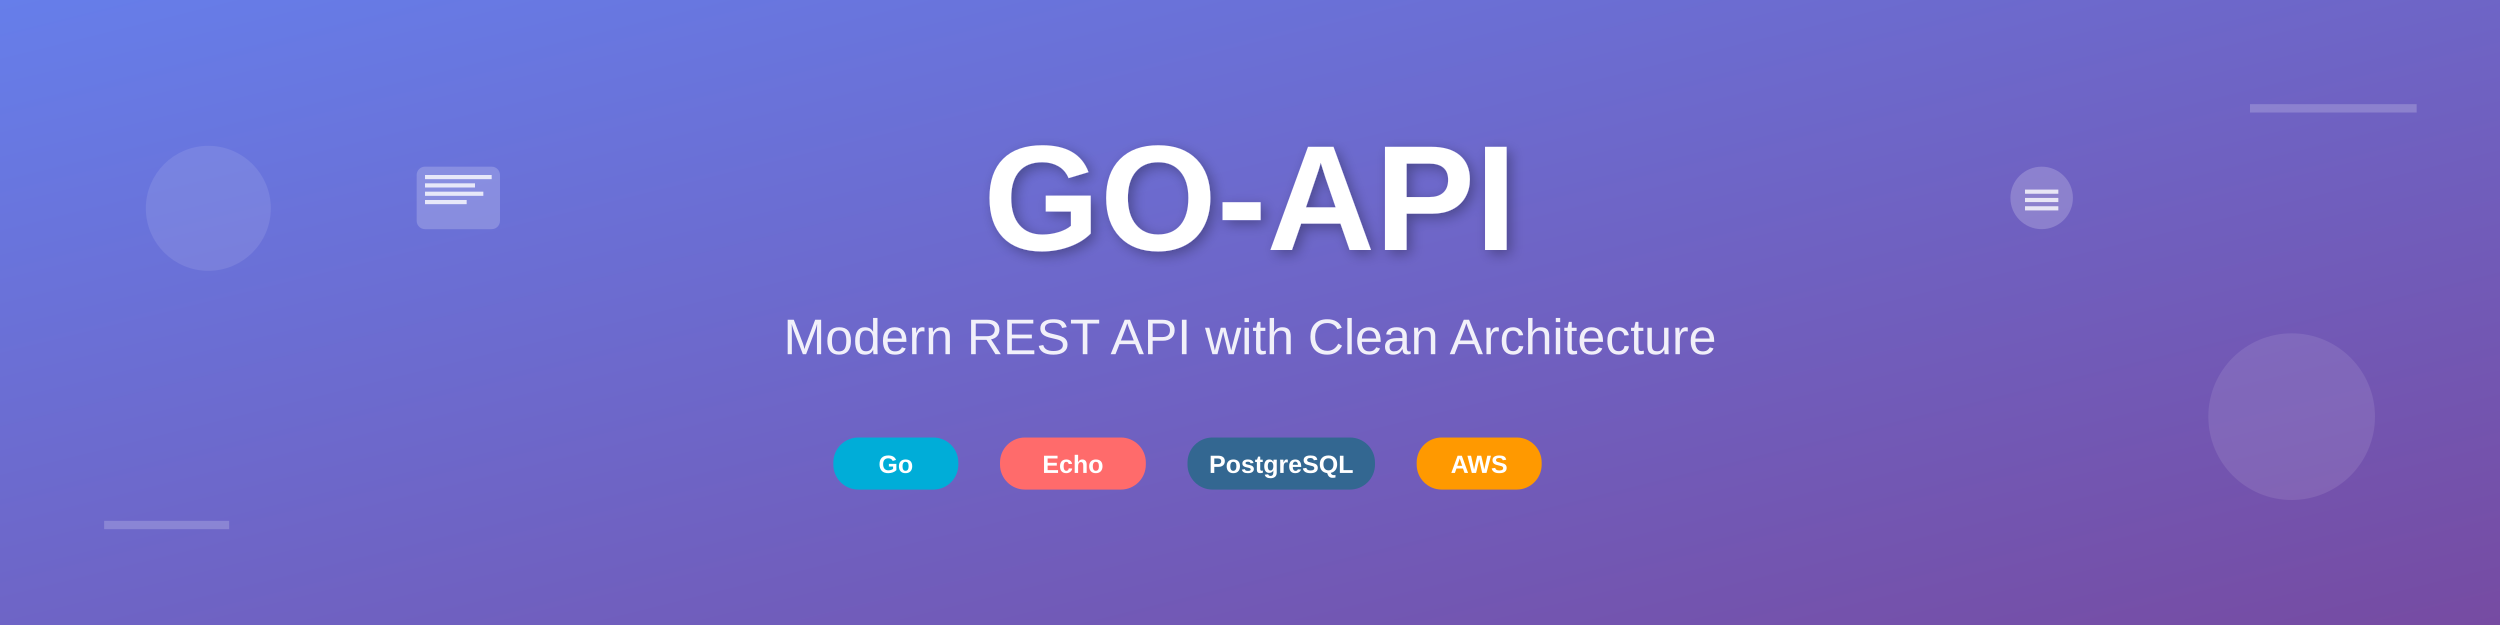
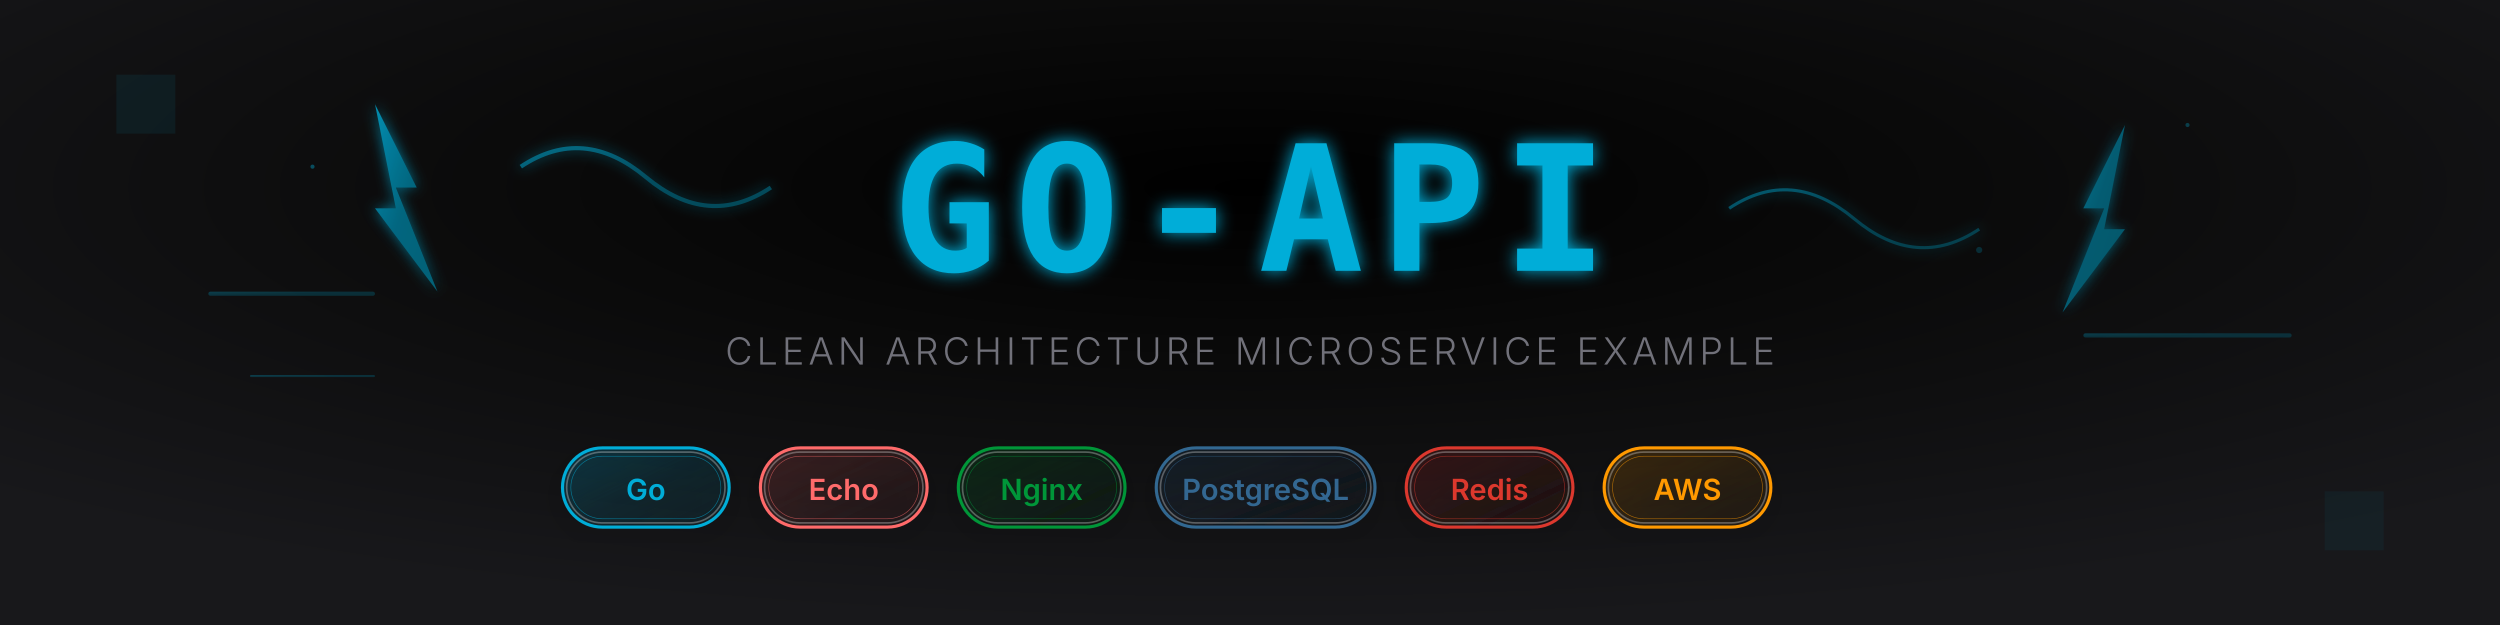
<svg xmlns="http://www.w3.org/2000/svg" width="1200" height="300">
  <defs>
-     <linearGradient id="gradient" x1="0%" y1="0%" x2="100%" y2="100%">
-       <stop offset="0%" style="stop-color:#667eea;stop-opacity:1" />
-       <stop offset="100%" style="stop-color:#764ba2;stop-opacity:1" />
+     <radialGradient id="stormGradient" cx="50%" cy="30%" r="70%">
+       <stop offset="0%" style="stop-color:#000000;stop-opacity:1" />
+       <stop offset="40%" style="stop-color:#0a0a0a;stop-opacity:1" />
+       <stop offset="100%" style="stop-color:#18181b;stop-opacity:1" />
+     </radialGradient>
+     <linearGradient id="lightningGradient" x1="0%" y1="0%" x2="100%" y2="100%">
+       <stop offset="0%" style="stop-color:#00ADD8;stop-opacity:1" />
+       <stop offset="50%" style="stop-color:#007d9c;stop-opacity:1" />
+       <stop offset="100%" style="stop-color:#00758f;stop-opacity:1" />
    </linearGradient>
-     <filter id="shadow" x="-20%" y="-20%" width="140%" height="140%">
-       <feDropShadow dx="2" dy="2" stdDeviation="3" flood-color="#000000" flood-opacity="0.3" />
+     <linearGradient id="glassGradient" x1="0%" y1="0%" x2="100%" y2="100%">
+       <stop offset="0%" style="stop-color:#ffffff;stop-opacity:0.15" />
+       <stop offset="50%" style="stop-color:#ffffff;stop-opacity:0.08" />
+       <stop offset="100%" style="stop-color:#ffffff;stop-opacity:0.03" />
+     </linearGradient>
+     <linearGradient id="goGlass" x1="0%" y1="0%" x2="100%" y2="100%">
+       <stop offset="0%" style="stop-color:#00ADD8;stop-opacity:0.2" />
+       <stop offset="50%" style="stop-color:#00ADD8;stop-opacity:0.1" />
+       <stop offset="100%" style="stop-color:#00ADD8;stop-opacity:0.05" />
+     </linearGradient>
+     <linearGradient id="echoGlass" x1="0%" y1="0%" x2="100%" y2="100%">
+       <stop offset="0%" style="stop-color:#FF6B6B;stop-opacity:0.15" />
+       <stop offset="50%" style="stop-color:#FF6B6B;stop-opacity:0.08" />
+       <stop offset="100%" style="stop-color:#FF6B6B;stop-opacity:0.03" />
+     </linearGradient>
+     <linearGradient id="nginxGlass" x1="0%" y1="0%" x2="100%" y2="100%">
+       <stop offset="0%" style="stop-color:#009639;stop-opacity:0.15" />
+       <stop offset="50%" style="stop-color:#009639;stop-opacity:0.08" />
+       <stop offset="100%" style="stop-color:#009639;stop-opacity:0.03" />
+     </linearGradient>
+     <linearGradient id="postgresGlass" x1="0%" y1="0%" x2="100%" y2="100%">
+       <stop offset="0%" style="stop-color:#336791;stop-opacity:0.15" />
+       <stop offset="50%" style="stop-color:#336791;stop-opacity:0.08" />
+       <stop offset="100%" style="stop-color:#336791;stop-opacity:0.03" />
+     </linearGradient>
+     <linearGradient id="redisGlass" x1="0%" y1="0%" x2="100%" y2="100%">
+       <stop offset="0%" style="stop-color:#DC382D;stop-opacity:0.15" />
+       <stop offset="50%" style="stop-color:#DC382D;stop-opacity:0.08" />
+       <stop offset="100%" style="stop-color:#DC382D;stop-opacity:0.03" />
+     </linearGradient>
+     <linearGradient id="awsGlass" x1="0%" y1="0%" x2="100%" y2="100%">
+       <stop offset="0%" style="stop-color:#FF9900;stop-opacity:0.15" />
+       <stop offset="50%" style="stop-color:#FF9900;stop-opacity:0.08" />
+       <stop offset="100%" style="stop-color:#FF9900;stop-opacity:0.03" />
+     </linearGradient>
+     <filter id="electricGlow" x="-50%" y="-50%" width="200%" height="200%">
+       <feGaussianBlur stdDeviation="3" result="coloredBlur" />
+       <feMerge>
+         <feMergeNode in="coloredBlur" />
+         <feMergeNode in="SourceGraphic" />
+       </feMerge>
    </filter>
+     <filter id="textGlow" x="-20%" y="-20%" width="140%" height="140%">
+       <feGaussianBlur stdDeviation="4" result="coloredBlur" />
+       <feMerge>
+         <feMergeNode in="coloredBlur" />
+         <feMergeNode in="SourceGraphic" />
+       </feMerge>
+     </filter>
+     <filter id="glassEffect" x="-20%" y="-20%" width="140%" height="140%">
+       <feGaussianBlur in="SourceGraphic" stdDeviation="0.5" result="blur" />
+       <feDropShadow dx="0" dy="4" stdDeviation="8" flood-color="#000000" flood-opacity="0.4" />
+     </filter>
+     <filter id="innerGlow" x="-20%" y="-20%" width="140%" height="140%">
+       <feGaussianBlur stdDeviation="2" result="coloredBlur" />
+       <feMerge>
+         <feMergeNode in="coloredBlur" />
+         <feMergeNode in="SourceGraphic" />
+       </feMerge>
+     </filter>
+     <animate id="lightningFlash" attributeName="opacity" values="0.3;1;0.3;1;0.3" dur="0.1s" begin="0s;3s;6s;9s" />
  </defs>
-   <rect width="1200" height="300" fill="url(#gradient)" />
-   <circle cx="100" cy="100" r="30" fill="#ffffff" opacity="0.1" />
-   <circle cx="1100" cy="200" r="40" fill="#ffffff" opacity="0.1" />
-   <rect x="50" y="250" width="60" height="4" fill="#ffffff" opacity="0.2" />
-   <rect x="1080" y="50" width="80" height="4" fill="#ffffff" opacity="0.2" />
-   <text x="600" y="120" font-family="Arial, sans-serif" font-size="72" font-weight="bold" text-anchor="middle" fill="#ffffff" filter="url(#shadow)">
+   <rect width="1200" height="300" fill="url(#stormGradient)" />
+   <circle cx="150" cy="80" r="1" fill="#00ADD8" opacity="0.4">
+     <animate attributeName="opacity" values="0.4;0.1;0.4" dur="2s" repeatCount="indefinite" />
+   </circle>
+   <circle cx="950" cy="120" r="1.5" fill="#007d9c" opacity="0.3">
+     <animate attributeName="opacity" values="0.3;0.6;0.3" dur="3s" repeatCount="indefinite" />
+   </circle>
+   <circle cx="1050" cy="60" r="1" fill="#00ADD8" opacity="0.3">
+     <animate attributeName="opacity" values="0.3;0.1;0.3" dur="2.5s" repeatCount="indefinite" />
+   </circle>
+   <path d="M180 50 L200 90 L190 90 L210 140 L180 100 L190 100 Z" fill="url(#lightningGradient)" filter="url(#electricGlow)" opacity="0.8" transform-origin="195 95">
+     <animateTransform attributeName="transform" type="scale" values="1;1.1;1" dur="0.1s" begin="0s;3s;6s;9s" />
+   </path>
+   <path d="M1020 60 L1000 100 L1010 100 L990 150 L1020 110 L1010 110 Z" fill="url(#lightningGradient)" filter="url(#electricGlow)" opacity="0.7" transform-origin="1005 105">
+     <animateTransform attributeName="transform" type="scale" values="1;1.1;1" dur="0.1s" begin="1s;4s;7s;10s" />
+   </path>
+   <path d="M250 80 Q280 60 310 85 Q340 110 370 90" stroke="url(#lightningGradient)" stroke-width="2" fill="none" opacity="0.6" filter="url(#electricGlow)">
+     <animate attributeName="opacity" values="0.6;0.2;0.6" dur="1.5s" repeatCount="indefinite" />
+   </path>
+   <path d="M830 100 Q860 80 890 105 Q920 130 950 110" stroke="url(#lightningGradient)" stroke-width="1.5" fill="none" opacity="0.5" filter="url(#electricGlow)">
+     <animate attributeName="opacity" values="0.5;0.8;0.5" dur="2s" repeatCount="indefinite" />
+   </path>
+   <text x="600" y="130" font-family="'Orbitron', 'Rajdhani', 'Exo 2', monospace" font-size="84" font-weight="900" text-anchor="middle" fill="#00ADD8" filter="url(#textGlow)" letter-spacing="8px">
    GO-API
  </text>
-   <text x="600" y="170" font-family="Arial, sans-serif" font-size="24" text-anchor="middle" fill="#ffffff" opacity="0.9">
-     Modern REST API with Clean Architecture
+   <text x="600" y="175" font-family="'Inter', 'Roboto', sans-serif" font-size="18" font-weight="300" text-anchor="middle" fill="#71717a" letter-spacing="2px">
+     CLEAN ARCHITECTURE MICROSERVICE EXAMPLE
  </text>
-   <rect x="400" y="210" width="60" height="25" rx="12" fill="#00ADD8" />
-   <text x="430" y="227" font-family="Arial, sans-serif" font-size="12" font-weight="bold" text-anchor="middle" fill="#ffffff">Go</text>
-   <rect x="480" y="210" width="70" height="25" rx="12" fill="#FF6B6B" />
-   <text x="515" y="227" font-family="Arial, sans-serif" font-size="12" font-weight="bold" text-anchor="middle" fill="#ffffff">Echo</text>
-   <rect x="570" y="210" width="90" height="25" rx="12" fill="#336791" />
-   <text x="615" y="227" font-family="Arial, sans-serif" font-size="12" font-weight="bold" text-anchor="middle" fill="#ffffff">PostgreSQL</text>
-   <rect x="680" y="210" width="60" height="25" rx="12" fill="#FF9900" />
-   <text x="710" y="227" font-family="Arial, sans-serif" font-size="12" font-weight="bold" text-anchor="middle" fill="#ffffff">AWS</text>
-   <g transform="translate(200, 80)">
-     <rect x="0" y="0" width="40" height="30" rx="4" fill="#ffffff" opacity="0.2" />
-     <rect x="4" y="4" width="32" height="2" fill="#ffffff" opacity="0.8" />
-     <rect x="4" y="8" width="24" height="2" fill="#ffffff" opacity="0.8" />
-     <rect x="4" y="12" width="28" height="2" fill="#ffffff" opacity="0.8" />
-     <rect x="4" y="16" width="20" height="2" fill="#ffffff" opacity="0.8" />
+   <g transform="translate(270, 215)">
+     <rect x="0" y="0" width="80" height="38" rx="19" fill="url(#goGlass)" stroke="#00ADD8" stroke-width="1.5" filter="url(#glassEffect)" />
+     <rect x="2" y="2" width="76" height="34" rx="17" fill="none" stroke="#ffffff" stroke-width="0.8" opacity="0.3" />
+     <rect x="4" y="4" width="72" height="30" rx="15" fill="none" stroke="#00ADD8" stroke-width="0.3" opacity="0.6" />
+     <text x="40" y="25" font-family="'Inter', sans-serif" font-size="14" font-weight="600" text-anchor="middle" fill="#00ADD8">Go</text>
  </g>
-   <g transform="translate(960, 80)">
-     <circle cx="20" cy="15" r="15" fill="#ffffff" opacity="0.2" />
-     <rect x="12" y="11" width="16" height="2" fill="#ffffff" opacity="0.8" />
-     <rect x="12" y="15" width="16" height="2" fill="#ffffff" opacity="0.8" />
-     <rect x="12" y="19" width="16" height="2" fill="#ffffff" opacity="0.8" />
+   <g transform="translate(365, 215)">
+     <rect x="0" y="0" width="80" height="38" rx="19" fill="url(#echoGlass)" stroke="#FF6B6B" stroke-width="1.5" filter="url(#glassEffect)" />
+     <rect x="2" y="2" width="76" height="34" rx="17" fill="none" stroke="#ffffff" stroke-width="0.8" opacity="0.3" />
+     <rect x="4" y="4" width="72" height="30" rx="15" fill="none" stroke="#FF6B6B" stroke-width="0.3" opacity="0.6" />
+     <text x="40" y="25" font-family="'Inter', sans-serif" font-size="14" font-weight="600" text-anchor="middle" fill="#FF6B6B">Echo</text>
  </g>
+   <g transform="translate(460, 215)">
+     <rect x="0" y="0" width="80" height="38" rx="19" fill="url(#nginxGlass)" stroke="#009639" stroke-width="1.5" filter="url(#glassEffect)" />
+     <rect x="2" y="2" width="76" height="34" rx="17" fill="none" stroke="#ffffff" stroke-width="0.8" opacity="0.3" />
+     <rect x="4" y="4" width="72" height="30" rx="15" fill="none" stroke="#009639" stroke-width="0.3" opacity="0.6" />
+     <text x="40" y="25" font-family="'Inter', sans-serif" font-size="14" font-weight="600" text-anchor="middle" fill="#009639">Nginx</text>
+   </g>
+   <g transform="translate(555, 215)">
+     <rect x="0" y="0" width="105" height="38" rx="19" fill="url(#postgresGlass)" stroke="#336791" stroke-width="1.5" filter="url(#glassEffect)" />
+     <rect x="2" y="2" width="101" height="34" rx="17" fill="none" stroke="#ffffff" stroke-width="0.8" opacity="0.3" />
+     <rect x="4" y="4" width="97" height="30" rx="15" fill="none" stroke="#336791" stroke-width="0.3" opacity="0.6" />
+     <text x="52.5" y="25" font-family="'Inter', sans-serif" font-size="14" font-weight="600" text-anchor="middle" fill="#336791">PostgreSQL</text>
+   </g>
+   <g transform="translate(675, 215)">
+     <rect x="0" y="0" width="80" height="38" rx="19" fill="url(#redisGlass)" stroke="#DC382D" stroke-width="1.5" filter="url(#glassEffect)" />
+     <rect x="2" y="2" width="76" height="34" rx="17" fill="none" stroke="#ffffff" stroke-width="0.8" opacity="0.3" />
+     <rect x="4" y="4" width="72" height="30" rx="15" fill="none" stroke="#DC382D" stroke-width="0.3" opacity="0.6" />
+     <text x="40" y="25" font-family="'Inter', sans-serif" font-size="14" font-weight="600" text-anchor="middle" fill="#DC382D">Redis</text>
+   </g>
+   <g transform="translate(770, 215)">
+     <rect x="0" y="0" width="80" height="38" rx="19" fill="url(#awsGlass)" stroke="#FF9900" stroke-width="1.5" filter="url(#glassEffect)" />
+     <rect x="2" y="2" width="76" height="34" rx="17" fill="none" stroke="#ffffff" stroke-width="0.8" opacity="0.3" />
+     <rect x="4" y="4" width="72" height="30" rx="15" fill="none" stroke="#FF9900" stroke-width="0.3" opacity="0.6" />
+     <text x="40" y="25" font-family="'Inter', sans-serif" font-size="14" font-weight="600" text-anchor="middle" fill="#FF9900">AWS</text>
+   </g>
+   <g opacity="0.3">
+     <rect x="100" y="140" width="80" height="2" fill="url(#lightningGradient)" rx="1">
+       <animate attributeName="width" values="80;120;80" dur="2s" repeatCount="indefinite" />
+     </rect>
+     <rect x="1000" y="160" width="100" height="2" fill="url(#lightningGradient)" rx="1">
+       <animate attributeName="width" values="100;140;100" dur="2.5s" repeatCount="indefinite" />
+     </rect>
+     <rect x="120" y="180" width="60" height="1" fill="url(#lightningGradient)" rx="0.5">
+       <animate attributeName="width" values="60;90;60" dur="1.8s" repeatCount="indefinite" />
+     </rect>
+   </g>
+   <polygon points="50,50 70,30 90,50 70,70" fill="#00ADD8" opacity="0.08" transform="rotate(45 70 50)">
+     <animateTransform attributeName="transform" type="rotate" values="45 70 50;90 70 50;45 70 50" dur="4s" repeatCount="indefinite" />
+   </polygon>
+   <polygon points="1110,250 1130,230 1150,250 1130,270" fill="#007d9c" opacity="0.08" transform="rotate(-45 1130 250)">
+     <animateTransform attributeName="transform" type="rotate" values="-45 1130 250;0 1130 250;-45 1130 250" dur="5s" repeatCount="indefinite" />
+   </polygon>
</svg>
